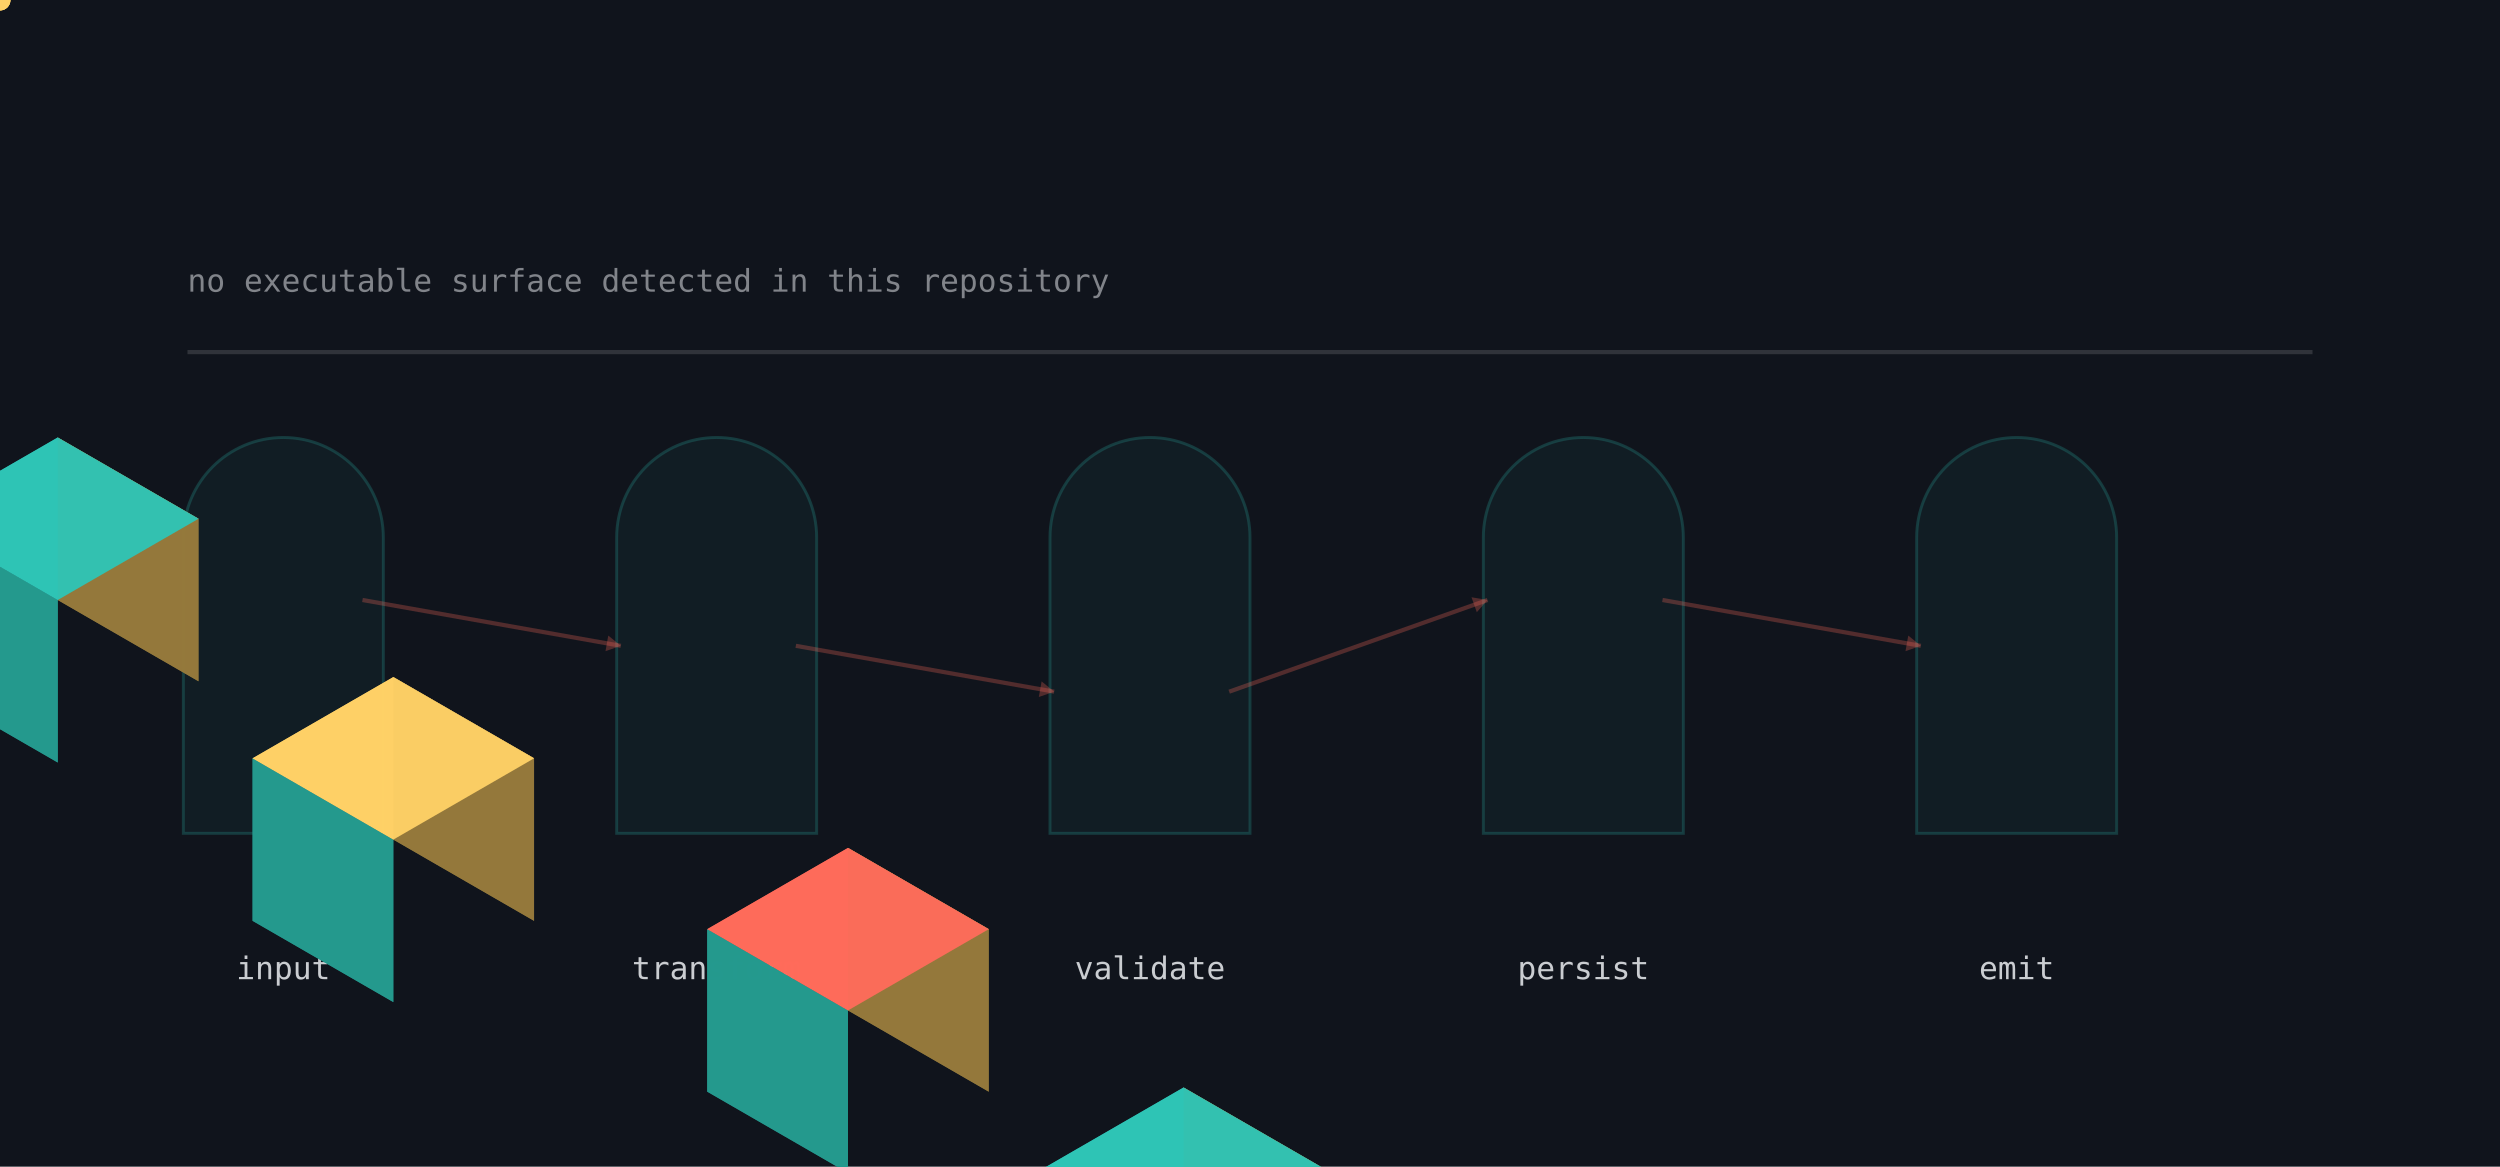
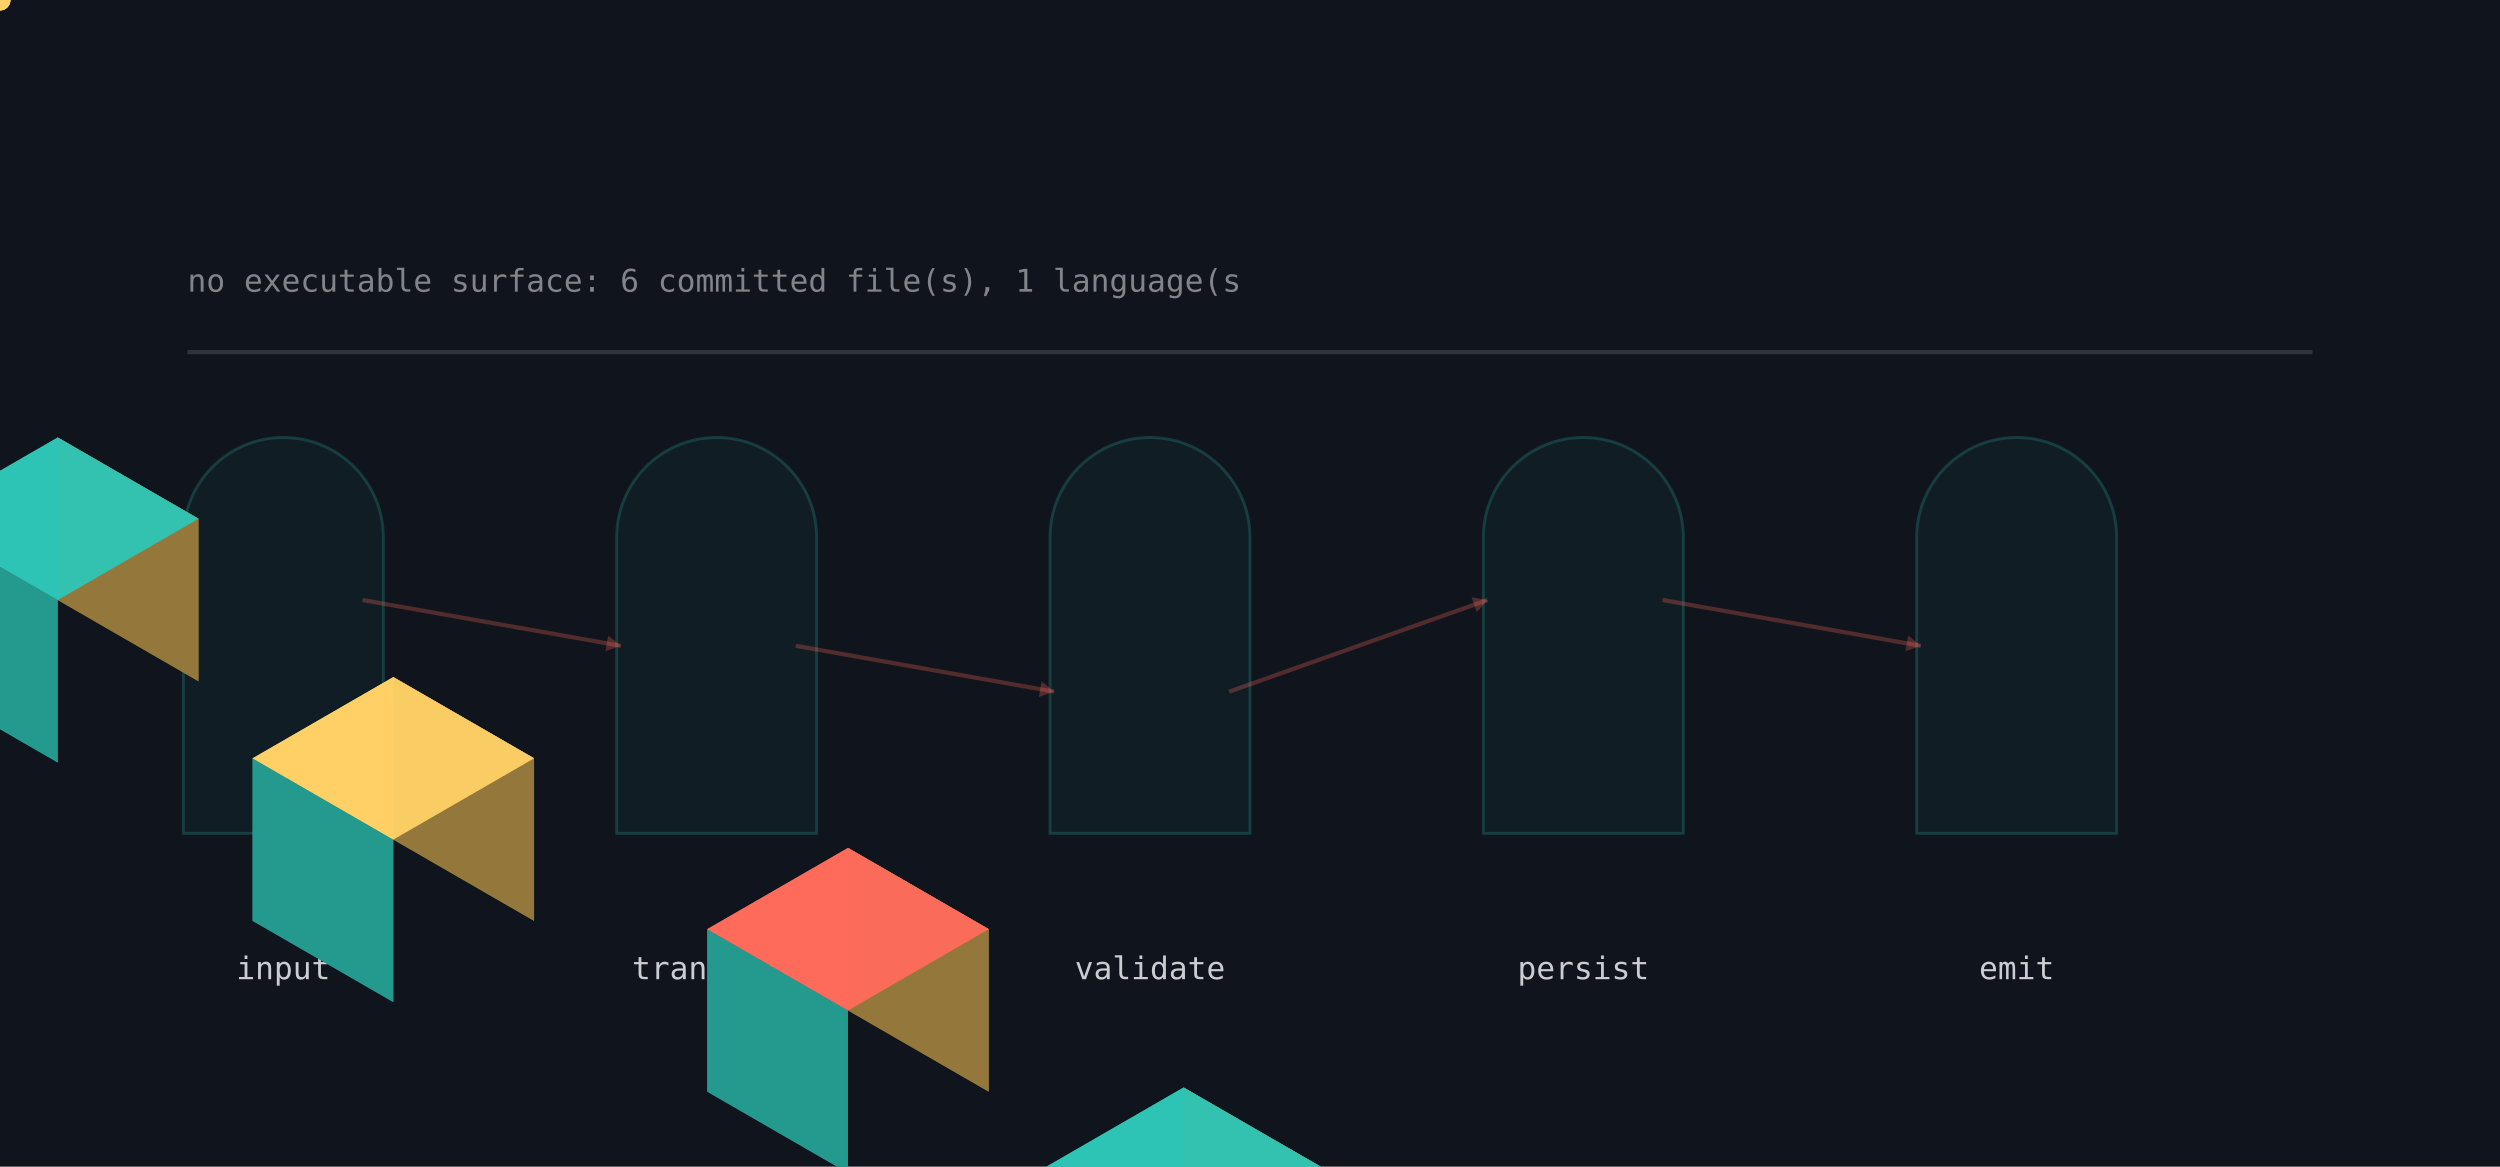
<svg xmlns="http://www.w3.org/2000/svg" viewBox="0 0 1200 560" width="1200" height="560" role="img" aria-label="styles data flow">
  <rect width="1200" height="560" fill="#10141c" />
  <defs>
    <linearGradient id="gf" x1="0" y1="0" x2="1" y2="1">
      <stop offset="0%" stop-color="#ff6b5a" />
      <stop offset="100%" stop-color="#2ec4b6" />
    </linearGradient>
  </defs>
  <path d="M88.00,400.00 L88.00,258.00 A48.00,48.00 0 0 1 184.00,258.00 L184.00,400.00 Z" fill="rgba(46,196,182,0.100)" opacity="0.55" stroke="rgba(46,196,182,0.400)" stroke-width="1.4" />
  <polygon points="-133.37,173.00 -65.82,212.00 -65.82,134.00 -133.37,95.00" fill="#94793b" opacity="0.95" />
  <polygon points="-200.92,212.00 -133.37,251.00 -133.37,173.00 -200.92,134.00" fill="#24998e" opacity="0.95" />
  <polygon points="-133.37,95.00 -65.82,134.00 -133.37,173.00 -200.92,134.00" fill="#ff6b5a" opacity="0.95" />
  <g>
    <polygon points="-133.37,173.00 -65.82,212.00 -65.82,134.00 -133.37,95.00" fill="#94793b" opacity="0.95" />
    <polygon points="-200.92,212.00 -133.37,251.00 -133.37,173.00 -200.92,134.00" fill="#24998e" opacity="0.95" />
    <polygon points="-133.37,95.00 -65.82,134.00 -133.37,173.00 -200.92,134.00" fill="#ff6b5a" opacity="0.95" />
    <animate attributeName="opacity" values="0.25;1.0;0.25" dur="3.375s" begin="0.0s" repeatCount="indefinite" />
  </g>
  <text x="136" y="470" font-family="ui-monospace,Menlo,monospace" font-size="15" fill="rgba(242,245,249,0.820)" text-anchor="middle">input</text>
  <path d="M296.00,400.00 L296.00,258.00 A48.00,48.00 0 0 1 392.00,258.00 L392.00,400.00 Z" fill="rgba(46,196,182,0.100)" opacity="0.55" stroke="rgba(46,196,182,0.400)" stroke-width="1.4" />
  <polygon points="27.71,288.00 95.26,327.00 95.26,249.00 27.71,210.00" fill="#94793b" opacity="0.95" />
  <polygon points="-39.84,327.00 27.71,366.00 27.71,288.00 -39.84,249.00" fill="#24998e" opacity="0.95" />
  <polygon points="27.71,210.00 95.26,249.00 27.71,288.00 -39.84,249.00" fill="#2ec4b6" opacity="0.95" />
  <g>
    <polygon points="27.71,288.00 95.26,327.00 95.26,249.00 27.71,210.00" fill="#94793b" opacity="0.95" />
    <polygon points="-39.84,327.00 27.71,366.00 27.71,288.00 -39.84,249.00" fill="#24998e" opacity="0.95" />
    <polygon points="27.71,210.00 95.26,249.00 27.71,288.00 -39.84,249.00" fill="#2ec4b6" opacity="0.95" />
    <animate attributeName="opacity" values="0.25;1.0;0.25" dur="3.375s" begin="0.4s" repeatCount="indefinite" />
  </g>
  <text x="344" y="470" font-family="ui-monospace,Menlo,monospace" font-size="15" fill="rgba(242,245,249,0.820)" text-anchor="middle">transform</text>
  <line x1="174.00" y1="288.00" x2="298.00" y2="310.00" stroke="rgba(255,107,90,0.500)" stroke-width="2.00" opacity="0.55" />
  <polygon points="298.00,310.00 291.97,305.07 290.64,312.55" fill="rgba(255,107,90,0.500)" opacity="0.55" />
  <g opacity="0.9">
    <circle cx="0.00" cy="0.00" r="5.00" fill="#ffd166" opacity="1.00" />
    <animateTransform attributeName="transform" type="translate" values="174.00,288.00 298.00,310.00" dur="2.7s" begin="0.0s" repeatCount="indefinite" />
    <animateTransform attributeName="transform" type="translate" values="298.00,310.00 174.00,288.00" dur="2.7s" begin="1.35s" repeatCount="indefinite" />
  </g>
  <path d="M504.00,400.00 L504.00,258.00 A48.00,48.00 0 0 1 600.00,258.00 L600.00,400.00 Z" fill="rgba(46,196,182,0.100)" opacity="0.55" stroke="rgba(46,196,182,0.400)" stroke-width="1.4" />
  <polygon points="188.79,403.00 256.34,442.00 256.34,364.00 188.79,325.00" fill="#94793b" opacity="0.95" />
  <polygon points="121.24,442.00 188.79,481.00 188.79,403.00 121.24,364.00" fill="#24998e" opacity="0.95" />
  <polygon points="188.79,325.00 256.34,364.00 188.79,403.00 121.24,364.00" fill="#ffd166" opacity="0.95" />
  <g>
    <polygon points="188.79,403.00 256.34,442.00 256.34,364.00 188.79,325.00" fill="#94793b" opacity="0.95" />
    <polygon points="121.24,442.00 188.79,481.00 188.79,403.00 121.24,364.00" fill="#24998e" opacity="0.95" />
    <polygon points="188.79,325.00 256.34,364.00 188.79,403.00 121.24,364.00" fill="#ffd166" opacity="0.95" />
    <animate attributeName="opacity" values="0.25;1.0;0.25" dur="3.375s" begin="0.8s" repeatCount="indefinite" />
  </g>
  <text x="552" y="470" font-family="ui-monospace,Menlo,monospace" font-size="15" fill="rgba(242,245,249,0.820)" text-anchor="middle">validate</text>
  <line x1="382.00" y1="310.00" x2="506.00" y2="332.00" stroke="rgba(255,107,90,0.500)" stroke-width="2.00" opacity="0.55" />
  <polygon points="506.00,332.00 499.97,327.07 498.64,334.55" fill="rgba(255,107,90,0.500)" opacity="0.55" />
  <g opacity="0.9">
    <circle cx="0.00" cy="0.00" r="5.00" fill="#ffd166" opacity="1.00" />
    <animateTransform attributeName="transform" type="translate" values="382.00,310.00 506.00,332.00" dur="2.7s" begin="0.45s" repeatCount="indefinite" />
    <animateTransform attributeName="transform" type="translate" values="506.00,332.00 382.00,310.00" dur="2.7s" begin="1.8s" repeatCount="indefinite" />
  </g>
  <path d="M712.00,400.00 L712.00,258.00 A48.00,48.00 0 0 1 808.00,258.00 L808.00,400.00 Z" fill="rgba(46,196,182,0.100)" opacity="0.55" stroke="rgba(46,196,182,0.400)" stroke-width="1.4" />
  <polygon points="407.03,485.00 474.58,524.00 474.58,446.00 407.03,407.00" fill="#94793b" opacity="0.95" />
  <polygon points="339.48,524.00 407.03,563.00 407.03,485.00 339.48,446.00" fill="#24998e" opacity="0.95" />
  <polygon points="407.03,407.00 474.58,446.00 407.03,485.00 339.48,446.00" fill="#ff6b5a" opacity="0.95" />
  <g>
    <polygon points="407.03,485.00 474.58,524.00 474.58,446.00 407.03,407.00" fill="#94793b" opacity="0.95" />
    <polygon points="339.48,524.00 407.03,563.00 407.03,485.00 339.48,446.00" fill="#24998e" opacity="0.95" />
    <polygon points="407.03,407.00 474.58,446.00 407.03,485.00 339.48,446.00" fill="#ff6b5a" opacity="0.95" />
    <animate attributeName="opacity" values="0.25;1.0;0.25" dur="3.375s" begin="1.2s" repeatCount="indefinite" />
  </g>
  <text x="760" y="470" font-family="ui-monospace,Menlo,monospace" font-size="15" fill="rgba(242,245,249,0.820)" text-anchor="middle">persist</text>
  <line x1="590.00" y1="332.00" x2="714.00" y2="288.00" stroke="rgba(255,107,90,0.500)" stroke-width="2.00" opacity="0.55" />
  <polygon points="714.00,288.00 706.32,286.69 708.86,293.86" fill="rgba(255,107,90,0.500)" opacity="0.55" />
  <g opacity="0.9">
    <circle cx="0.00" cy="0.00" r="5.00" fill="#ffd166" opacity="1.00" />
    <animateTransform attributeName="transform" type="translate" values="590.00,332.00 714.00,288.00" dur="2.7s" begin="0.9s" repeatCount="indefinite" />
    <animateTransform attributeName="transform" type="translate" values="714.00,288.00 590.00,332.00" dur="2.7s" begin="2.25s" repeatCount="indefinite" />
  </g>
  <path d="M920.00,400.00 L920.00,258.00 A48.00,48.00 0 0 1 1016.00,258.00 L1016.00,400.00 Z" fill="rgba(46,196,182,0.100)" opacity="0.55" stroke="rgba(46,196,182,0.400)" stroke-width="1.4" />
  <polygon points="568.11,600.00 635.66,639.00 635.66,561.00 568.11,522.00" fill="#94793b" opacity="0.95" />
  <polygon points="500.56,639.00 568.11,678.00 568.11,600.00 500.56,561.00" fill="#24998e" opacity="0.95" />
  <polygon points="568.11,522.00 635.66,561.00 568.11,600.00 500.56,561.00" fill="#2ec4b6" opacity="0.95" />
  <g>
    <polygon points="568.11,600.00 635.66,639.00 635.66,561.00 568.11,522.00" fill="#94793b" opacity="0.95" />
    <polygon points="500.56,639.00 568.11,678.00 568.11,600.00 500.56,561.00" fill="#24998e" opacity="0.95" />
    <polygon points="568.11,522.00 635.66,561.00 568.11,600.00 500.56,561.00" fill="#2ec4b6" opacity="0.95" />
    <animate attributeName="opacity" values="0.25;1.0;0.25" dur="3.375s" begin="1.6s" repeatCount="indefinite" />
  </g>
  <text x="968" y="470" font-family="ui-monospace,Menlo,monospace" font-size="15" fill="rgba(242,245,249,0.820)" text-anchor="middle">emit</text>
  <line x1="798.00" y1="288.00" x2="922.00" y2="310.00" stroke="rgba(255,107,90,0.500)" stroke-width="2.00" opacity="0.55" />
  <polygon points="922.00,310.00 915.97,305.07 914.64,312.55" fill="rgba(255,107,90,0.500)" opacity="0.55" />
  <g opacity="0.9">
    <circle cx="0.00" cy="0.00" r="5.00" fill="#ffd166" opacity="1.00" />
    <animateTransform attributeName="transform" type="translate" values="798.00,288.00 922.00,310.00" dur="2.7s" begin="1.35s" repeatCount="indefinite" />
    <animateTransform attributeName="transform" type="translate" values="922.00,310.00 798.00,288.00" dur="2.7s" begin="2.7s" repeatCount="indefinite" />
  </g>
  <rect x="90.00" y="168.00" width="1020.00" height="2.00" rx="0.00" fill="rgba(242,245,249,0.140)" opacity="1.00" />
-   <text x="90" y="140" font-family="ui-monospace,Menlo,monospace" font-size="15" fill="rgba(242,245,249,0.500)">no executable surface detected in this repository</text>
+   <text x="90" y="140" font-family="ui-monospace,Menlo,monospace" font-size="15" fill="rgba(242,245,249,0.500)">no executable surface: 6 committed file(s), 1 language(s</text>
</svg>
